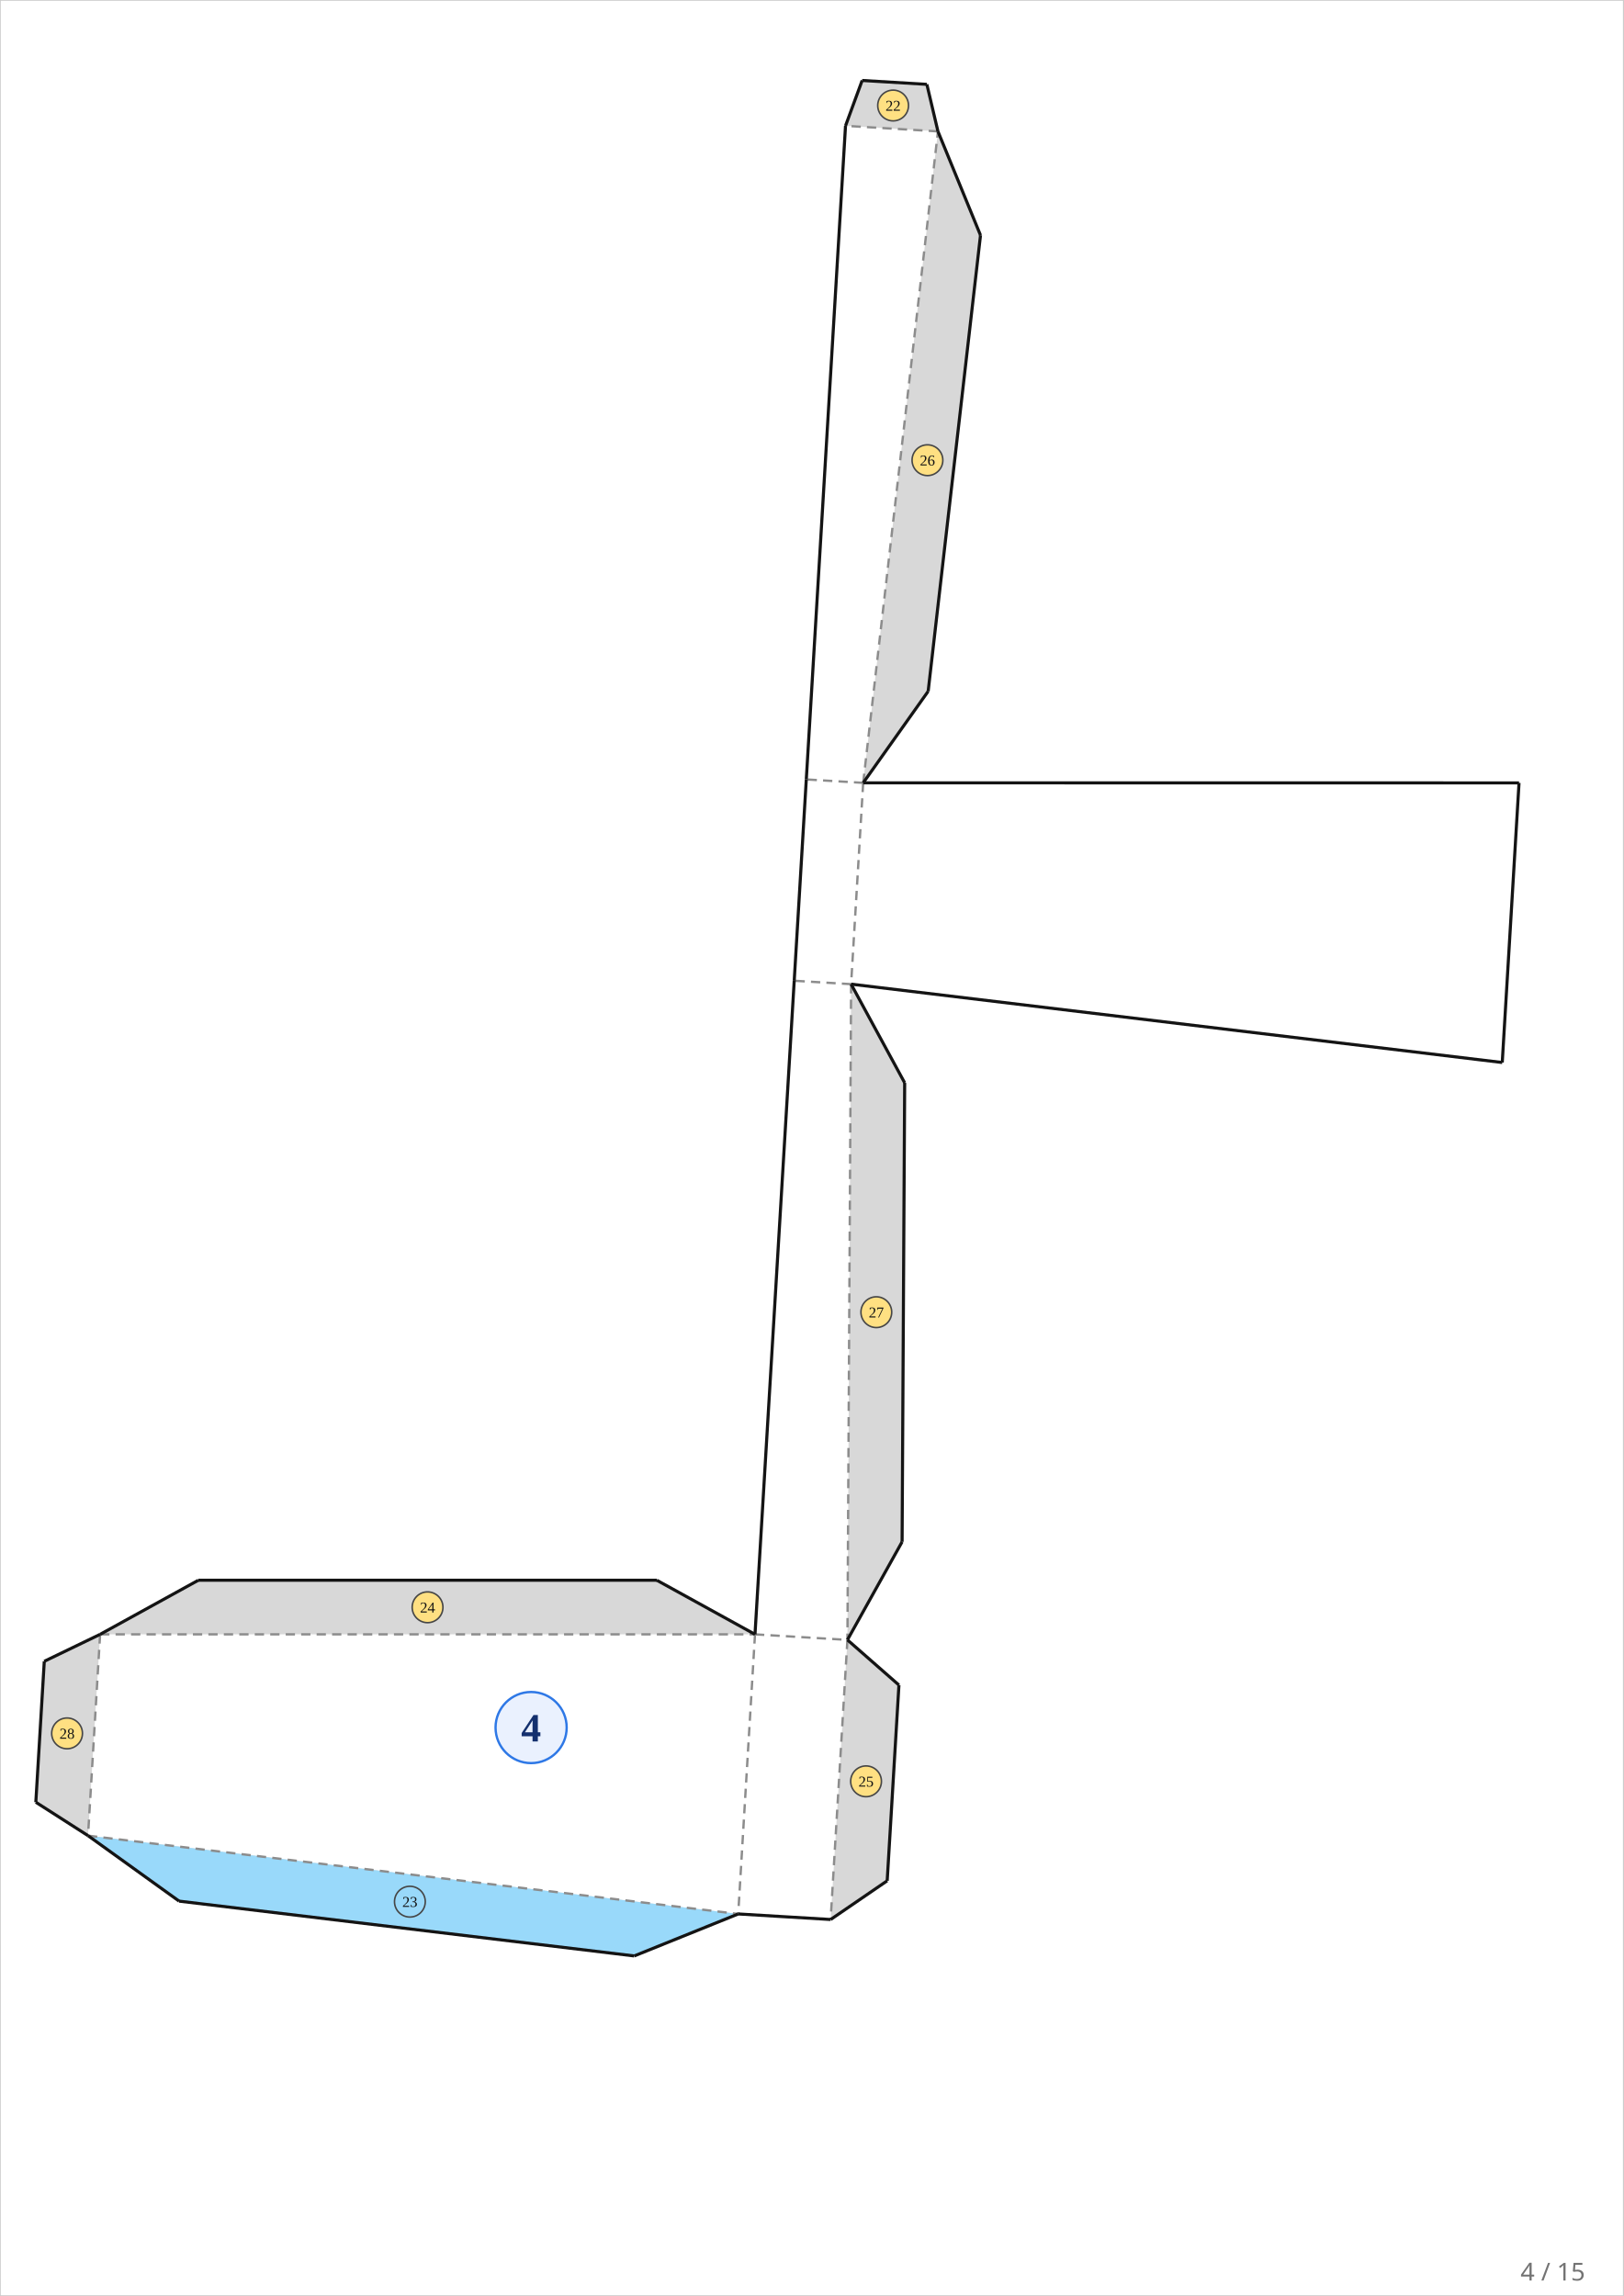
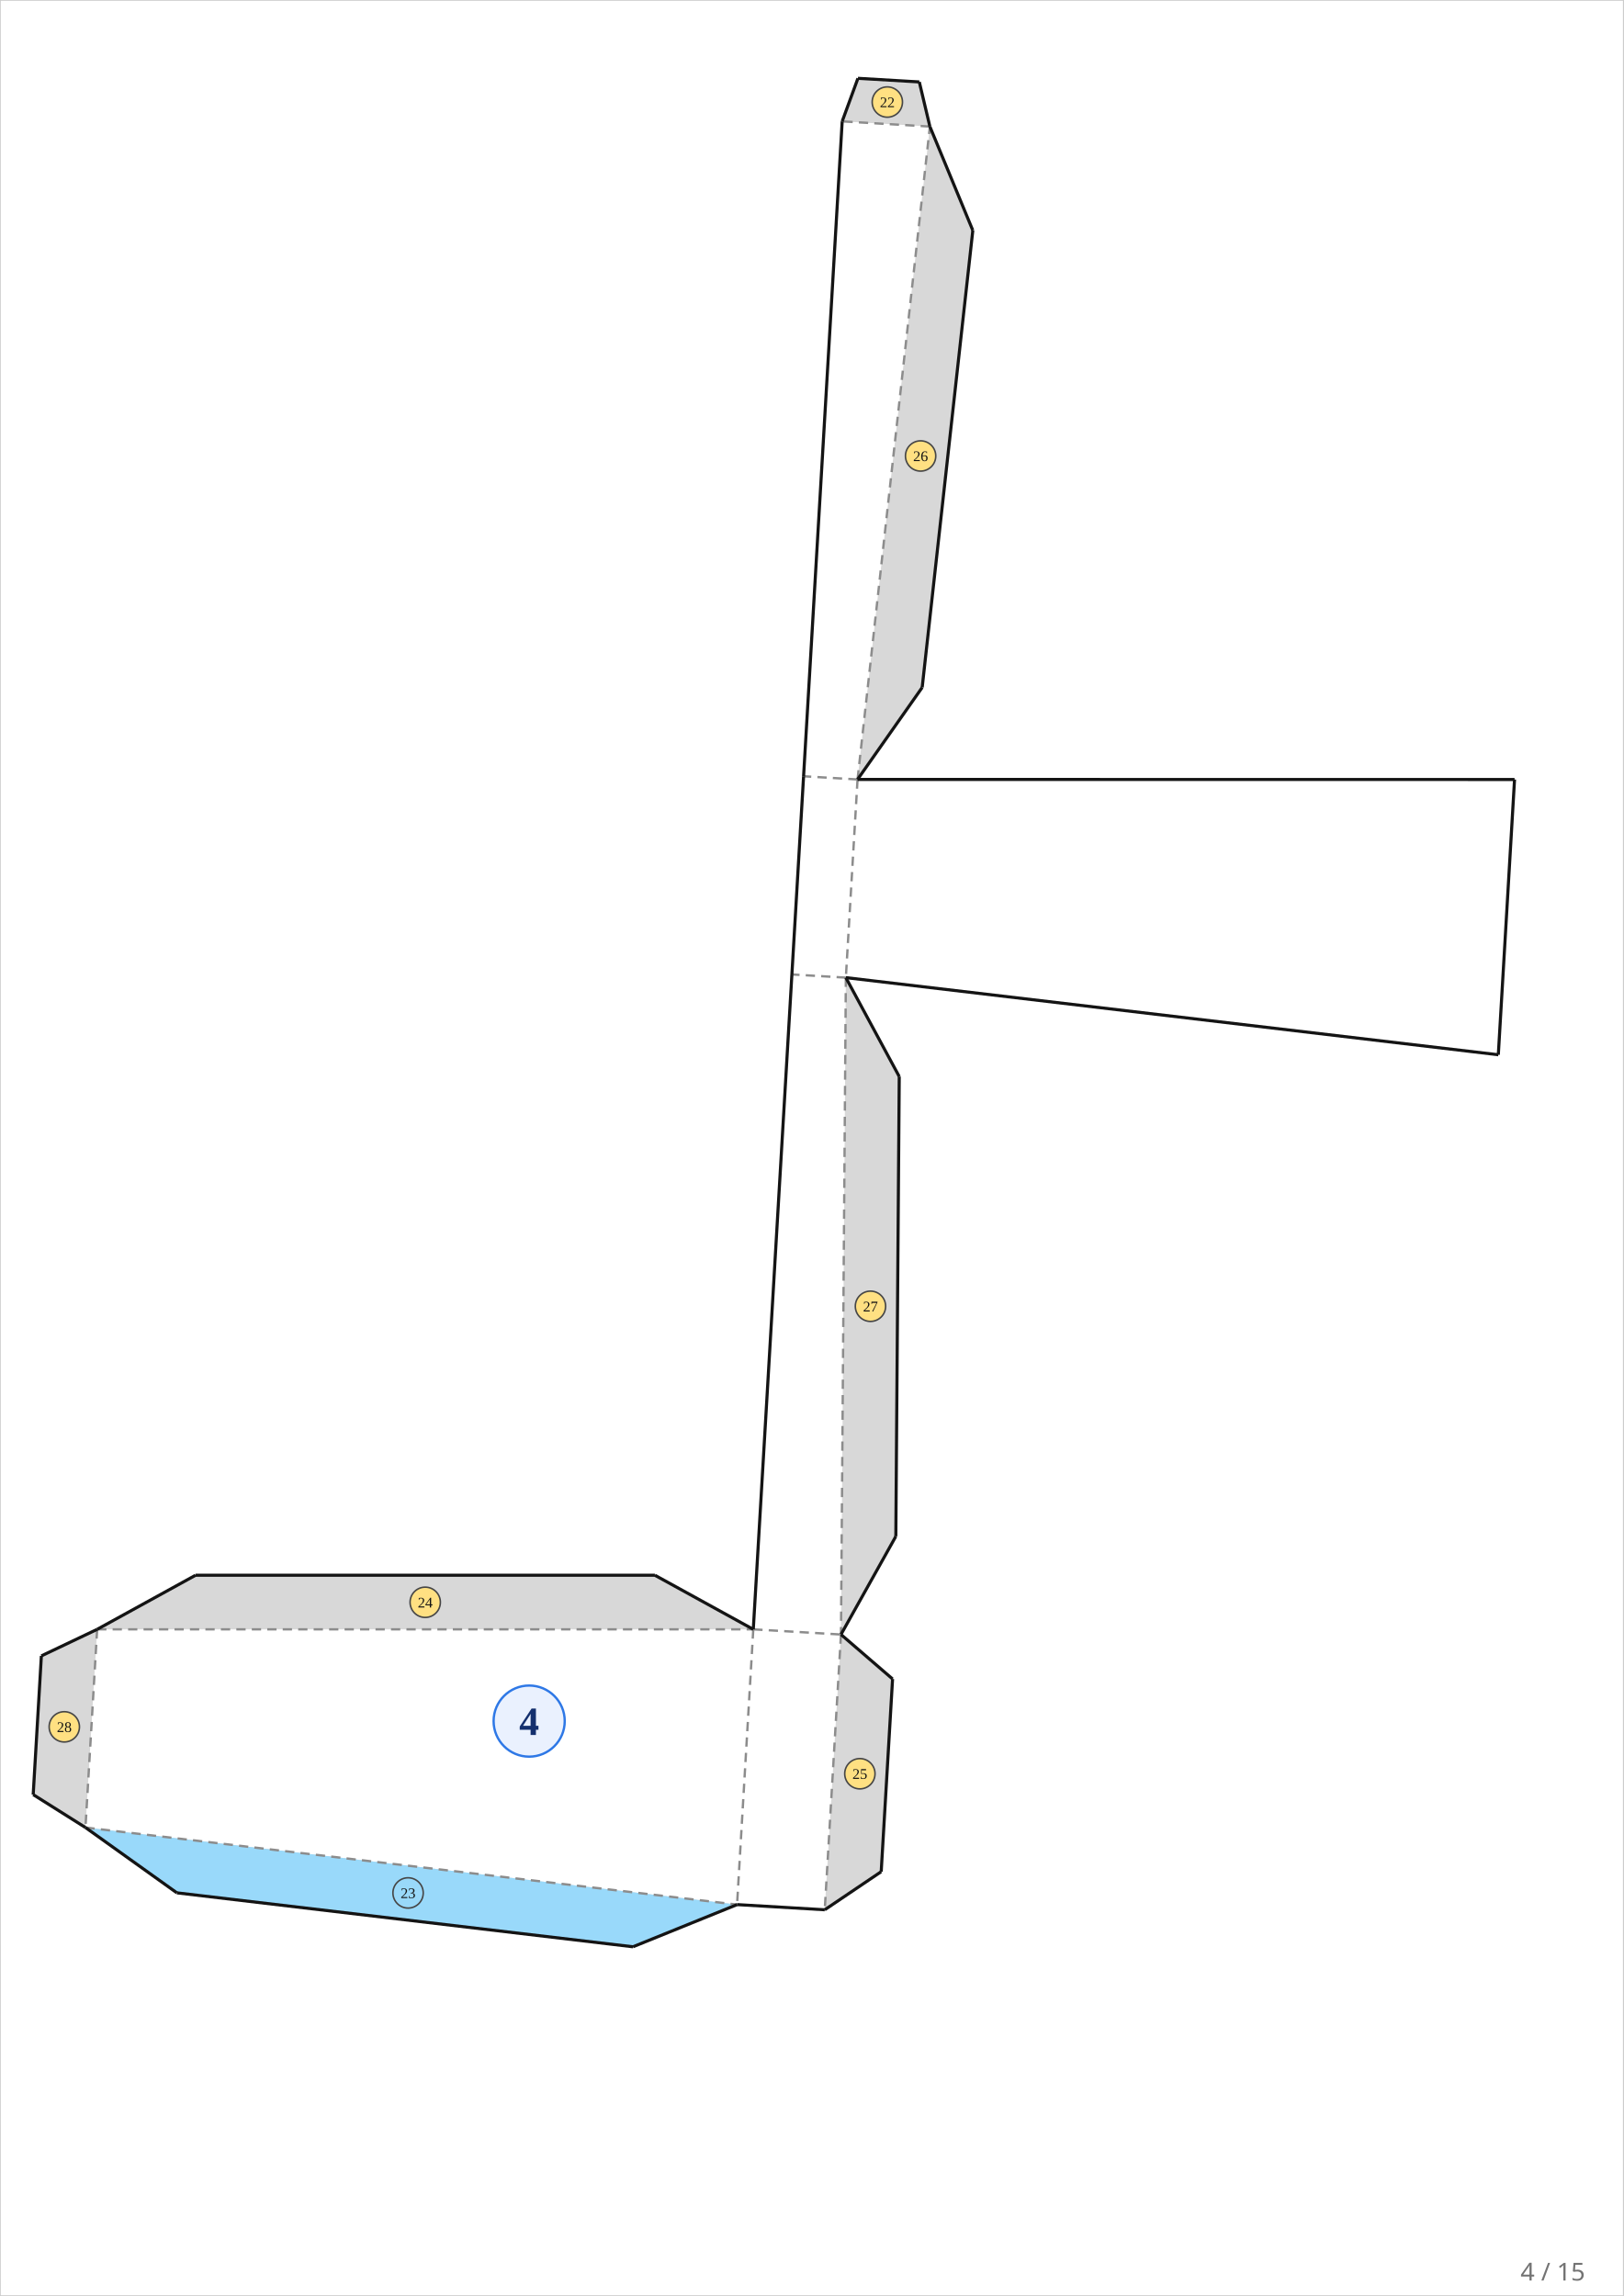
<svg xmlns="http://www.w3.org/2000/svg" width="210.00mm" height="297.00mm" viewBox="0 0 210.00 297.00">
  <rect x="0" y="0" width="210.00" height="297.00" fill="#ffffff" stroke="#cccccc" stroke-width="0.2" />
-   <polygon points="109.355,16.277 111.507,10.408 119.875,10.91 121.309,16.995" fill="rgb(216,216,216)" />
-   <polygon points="95.477,247.58 82.026,253.011 23.163,245.922 11.386,237.453" fill="rgb(216,216,216)" />
-   <polygon points="97.647,211.411 84.942,204.411 25.654,204.411 12.949,211.411" fill="rgb(216,216,216)" />
-   <polygon points="107.431,248.297 114.744,243.291 116.263,217.973 109.601,212.128" fill="rgb(216,216,216)" />
-   <polygon points="121.309,16.995 126.813,30.433 120.043,89.422 111.639,101.265" fill="rgb(216,216,216)" />
-   <polygon points="109.601,212.128 116.672,199.444 117.005,140.069 110.076,127.306" fill="rgb(216,216,216)" />
-   <polygon points="11.386,237.453 4.633,233.127 5.727,214.898 12.949,211.411" fill="rgb(216,216,216)" />
-   <polygon points="95.477,247.58 82.026,253.011 23.163,245.922 11.386,237.453" fill="#99d9fa" />
-   <line x1="97.647" y1="211.411" x2="95.477" y2="247.58" stroke="#8c8c8c" stroke-width="0.3" stroke-dasharray="1.2,0.8" />
-   <line x1="97.647" y1="211.411" x2="109.601" y2="212.128" stroke="#8c8c8c" stroke-width="0.3" stroke-dasharray="1.2,0.8" />
-   <line x1="111.639" y1="101.265" x2="104.282" y2="100.823" stroke="#8c8c8c" stroke-width="0.3" stroke-dasharray="1.2,0.8" />
-   <line x1="110.076" y1="127.306" x2="102.72" y2="126.865" stroke="#8c8c8c" stroke-width="0.3" stroke-dasharray="1.2,0.8" />
-   <line x1="111.639" y1="101.265" x2="110.076" y2="127.306" stroke="#8c8c8c" stroke-width="0.3" stroke-dasharray="1.2,0.8" />
-   <line x1="121.309" y1="16.995" x2="109.355" y2="16.277" stroke="#8c8c8c" stroke-width="0.3" stroke-dasharray="1.2,0.8" />
-   <line x1="11.386" y1="237.453" x2="95.477" y2="247.58" stroke="#8c8c8c" stroke-width="0.3" stroke-dasharray="1.2,0.8" />
-   <line x1="12.949" y1="211.411" x2="97.647" y2="211.411" stroke="#8c8c8c" stroke-width="0.3" stroke-dasharray="1.2,0.8" />
-   <line x1="109.601" y1="212.128" x2="107.431" y2="248.297" stroke="#8c8c8c" stroke-width="0.3" stroke-dasharray="1.2,0.8" />
-   <line x1="111.639" y1="101.265" x2="121.309" y2="16.995" stroke="#8c8c8c" stroke-width="0.3" stroke-dasharray="1.2,0.8" />
-   <line x1="110.076" y1="127.306" x2="109.601" y2="212.128" stroke="#8c8c8c" stroke-width="0.3" stroke-dasharray="1.2,0.8" />
-   <line x1="12.949" y1="211.411" x2="11.386" y2="237.453" stroke="#8c8c8c" stroke-width="0.3" stroke-dasharray="1.2,0.8" />
-   <line x1="107.431" y1="248.297" x2="95.477" y2="247.58" stroke="#141414" stroke-width="0.4" />
-   <line x1="104.282" y1="100.823" x2="109.355" y2="16.277" stroke="#141414" stroke-width="0.4" />
-   <line x1="97.647" y1="211.411" x2="102.72" y2="126.865" stroke="#141414" stroke-width="0.4" />
-   <line x1="196.462" y1="101.272" x2="194.292" y2="137.441" stroke="#141414" stroke-width="0.4" />
-   <line x1="111.639" y1="101.265" x2="196.462" y2="101.272" stroke="#141414" stroke-width="0.4" />
-   <line x1="194.292" y1="137.441" x2="110.076" y2="127.306" stroke="#141414" stroke-width="0.4" />
-   <line x1="102.72" y1="126.865" x2="104.282" y2="100.823" stroke="#141414" stroke-width="0.4" />
-   <line x1="109.355" y1="16.277" x2="111.507" y2="10.408" stroke="#141414" stroke-width="0.4" />
-   <line x1="111.507" y1="10.408" x2="119.875" y2="10.91" stroke="#141414" stroke-width="0.4" />
-   <line x1="119.875" y1="10.91" x2="121.309" y2="16.995" stroke="#141414" stroke-width="0.4" />
-   <line x1="95.477" y1="247.58" x2="82.026" y2="253.011" stroke="#141414" stroke-width="0.4" />
-   <line x1="82.026" y1="253.011" x2="23.163" y2="245.922" stroke="#141414" stroke-width="0.4" />
-   <line x1="23.163" y1="245.922" x2="11.386" y2="237.453" stroke="#141414" stroke-width="0.4" />
-   <line x1="97.647" y1="211.411" x2="84.942" y2="204.411" stroke="#141414" stroke-width="0.4" />
-   <line x1="84.942" y1="204.411" x2="25.654" y2="204.411" stroke="#141414" stroke-width="0.4" />
-   <line x1="25.654" y1="204.411" x2="12.949" y2="211.411" stroke="#141414" stroke-width="0.4" />
-   <line x1="107.431" y1="248.297" x2="114.744" y2="243.291" stroke="#141414" stroke-width="0.4" />
-   <line x1="114.744" y1="243.291" x2="116.263" y2="217.973" stroke="#141414" stroke-width="0.4" />
-   <line x1="116.263" y1="217.973" x2="109.601" y2="212.128" stroke="#141414" stroke-width="0.4" />
-   <line x1="121.309" y1="16.995" x2="126.813" y2="30.433" stroke="#141414" stroke-width="0.4" />
-   <line x1="126.813" y1="30.433" x2="120.043" y2="89.422" stroke="#141414" stroke-width="0.4" />
-   <line x1="120.043" y1="89.422" x2="111.639" y2="101.265" stroke="#141414" stroke-width="0.4" />
-   <line x1="109.601" y1="212.128" x2="116.672" y2="199.444" stroke="#141414" stroke-width="0.4" />
-   <line x1="116.672" y1="199.444" x2="117.005" y2="140.069" stroke="#141414" stroke-width="0.4" />
-   <line x1="117.005" y1="140.069" x2="110.076" y2="127.306" stroke="#141414" stroke-width="0.4" />
-   <line x1="11.386" y1="237.453" x2="4.633" y2="233.127" stroke="#141414" stroke-width="0.4" />
-   <line x1="4.633" y1="233.127" x2="5.727" y2="214.898" stroke="#141414" stroke-width="0.4" />
-   <line x1="5.727" y1="214.898" x2="12.949" y2="211.411" stroke="#141414" stroke-width="0.4" />
-   <circle cx="115.511" cy="13.647" r="1.99" fill="#ffe082" stroke="#464646" stroke-width="0.2" />
-   <text x="115.511" y="14.33" font-size="1.95" text-anchor="middle" fill="#141414">22</text>
-   <circle cx="53.013" cy="245.991" r="1.99" fill="#99d9fa" stroke="#464646" stroke-width="0.2" />
-   <text x="53.013" y="246.67" font-size="1.95" text-anchor="middle" fill="#141414">23</text>
-   <circle cx="55.298" cy="207.911" r="1.99" fill="#ffe082" stroke="#464646" stroke-width="0.2" />
-   <text x="55.298" y="208.59" font-size="1.95" text-anchor="middle" fill="#141414">24</text>
-   <circle cx="112.01" cy="230.423" r="1.99" fill="#ffe082" stroke="#464646" stroke-width="0.2" />
-   <text x="112.01" y="231.11" font-size="1.95" text-anchor="middle" fill="#141414">25</text>
-   <circle cx="119.951" cy="59.529" r="1.99" fill="#ffe082" stroke="#464646" stroke-width="0.2" />
-   <text x="119.951" y="60.21" font-size="1.95" text-anchor="middle" fill="#141414">26</text>
-   <circle cx="113.339" cy="169.737" r="1.99" fill="#ffe082" stroke="#464646" stroke-width="0.2" />
-   <text x="113.339" y="170.42" font-size="1.95" text-anchor="middle" fill="#141414">27</text>
-   <circle cx="8.674" cy="224.222" r="1.99" fill="#ffe082" stroke="#464646" stroke-width="0.2" />
-   <text x="8.674" y="224.91" font-size="1.95" text-anchor="middle" fill="#141414">28</text>
-   <circle cx="68.691" cy="223.468" r="4.60" fill="#eaf1fe" stroke="#2e78e6" stroke-width="0.3" />
-   <text x="68.691" y="225.27" font-size="5.20" text-anchor="middle" fill="#14306e" font-weight="bold">4</text>
+   <polygon points="108.924,15.7 110.96,10.13 118.898,10.598 120.265,16.369" fill="rgb(216,216,216)" />
+   <polygon points="95.327,246.37 81.863,251.827 22.873,244.848 11.054,236.401" fill="rgb(216,216,216)" />
+   <polygon points="97.426,210.764 84.697,203.764 25.295,203.764 12.566,210.764" fill="rgb(216,216,216)" />
+   <polygon points="106.668,247.039 113.97,242.11 115.44,217.185 108.767,211.432" fill="rgb(216,216,216)" />
+   <polygon points="120.265,16.369 125.819,29.808 119.27,88.927 110.91,100.825" fill="rgb(216,216,216)" />
+   <polygon points="108.767,211.432 115.861,198.739 116.303,139.26 109.398,126.462" fill="rgb(216,216,216)" />
+   <polygon points="11.054,236.401 4.293,232.143 5.351,214.197 12.566,210.764" fill="rgb(216,216,216)" />
+   <polygon points="95.327,246.37 81.863,251.827 22.873,244.848 11.054,236.401" fill="#99d9fa" />
+   <line x1="97.426" y1="210.764" x2="95.327" y2="246.37" stroke="#8c8c8c" stroke-width="0.3" stroke-dasharray="1.2,0.8" />
+   <line x1="97.426" y1="210.764" x2="108.767" y2="211.432" stroke="#8c8c8c" stroke-width="0.3" stroke-dasharray="1.2,0.8" />
+   <line x1="110.91" y1="100.825" x2="103.931" y2="100.414" stroke="#8c8c8c" stroke-width="0.3" stroke-dasharray="1.2,0.8" />
+   <line x1="109.398" y1="126.462" x2="102.419" y2="126.051" stroke="#8c8c8c" stroke-width="0.3" stroke-dasharray="1.2,0.8" />
+   <line x1="110.91" y1="100.825" x2="109.398" y2="126.462" stroke="#8c8c8c" stroke-width="0.3" stroke-dasharray="1.2,0.8" />
+   <line x1="120.265" y1="16.369" x2="108.924" y2="15.7" stroke="#8c8c8c" stroke-width="0.3" stroke-dasharray="1.2,0.8" />
+   <line x1="11.054" y1="236.401" x2="95.327" y2="246.37" stroke="#8c8c8c" stroke-width="0.3" stroke-dasharray="1.2,0.8" />
+   <line x1="12.566" y1="210.764" x2="97.426" y2="210.764" stroke="#8c8c8c" stroke-width="0.3" stroke-dasharray="1.2,0.8" />
+   <line x1="108.767" y1="211.432" x2="106.668" y2="247.039" stroke="#8c8c8c" stroke-width="0.3" stroke-dasharray="1.2,0.8" />
+   <line x1="110.91" y1="100.825" x2="120.265" y2="16.369" stroke="#8c8c8c" stroke-width="0.3" stroke-dasharray="1.2,0.8" />
+   <line x1="109.398" y1="126.462" x2="108.767" y2="211.432" stroke="#8c8c8c" stroke-width="0.3" stroke-dasharray="1.2,0.8" />
+   <line x1="12.566" y1="210.764" x2="11.054" y2="236.401" stroke="#8c8c8c" stroke-width="0.3" stroke-dasharray="1.2,0.8" />
+   <line x1="106.668" y1="247.039" x2="95.327" y2="246.37" stroke="#141414" stroke-width="0.4" />
+   <line x1="103.931" y1="100.414" x2="108.924" y2="15.7" stroke="#141414" stroke-width="0.4" />
+   <line x1="97.426" y1="210.764" x2="102.419" y2="126.051" stroke="#141414" stroke-width="0.4" />
+   <line x1="195.882" y1="100.832" x2="193.783" y2="136.439" stroke="#141414" stroke-width="0.4" />
+   <line x1="110.91" y1="100.825" x2="195.882" y2="100.832" stroke="#141414" stroke-width="0.4" />
+   <line x1="193.783" y1="136.439" x2="109.398" y2="126.462" stroke="#141414" stroke-width="0.4" />
+   <line x1="102.419" y1="126.051" x2="103.931" y2="100.414" stroke="#141414" stroke-width="0.4" />
+   <line x1="108.924" y1="15.7" x2="110.96" y2="10.13" stroke="#141414" stroke-width="0.4" />
+   <line x1="110.96" y1="10.13" x2="118.898" y2="10.598" stroke="#141414" stroke-width="0.4" />
+   <line x1="118.898" y1="10.598" x2="120.265" y2="16.369" stroke="#141414" stroke-width="0.4" />
+   <line x1="95.327" y1="246.37" x2="81.863" y2="251.827" stroke="#141414" stroke-width="0.4" />
+   <line x1="81.863" y1="251.827" x2="22.873" y2="244.848" stroke="#141414" stroke-width="0.4" />
+   <line x1="22.873" y1="244.848" x2="11.054" y2="236.401" stroke="#141414" stroke-width="0.4" />
+   <line x1="97.426" y1="210.764" x2="84.697" y2="203.764" stroke="#141414" stroke-width="0.4" />
+   <line x1="84.697" y1="203.764" x2="25.295" y2="203.764" stroke="#141414" stroke-width="0.4" />
+   <line x1="25.295" y1="203.764" x2="12.566" y2="210.764" stroke="#141414" stroke-width="0.4" />
+   <line x1="106.668" y1="247.039" x2="113.97" y2="242.11" stroke="#141414" stroke-width="0.4" />
+   <line x1="113.97" y1="242.11" x2="115.44" y2="217.185" stroke="#141414" stroke-width="0.4" />
+   <line x1="115.44" y1="217.185" x2="108.767" y2="211.432" stroke="#141414" stroke-width="0.4" />
+   <line x1="120.265" y1="16.369" x2="125.819" y2="29.808" stroke="#141414" stroke-width="0.4" />
+   <line x1="125.819" y1="29.808" x2="119.27" y2="88.927" stroke="#141414" stroke-width="0.4" />
+   <line x1="119.27" y1="88.927" x2="110.91" y2="100.825" stroke="#141414" stroke-width="0.4" />
+   <line x1="108.767" y1="211.432" x2="115.861" y2="198.739" stroke="#141414" stroke-width="0.4" />
+   <line x1="115.861" y1="198.739" x2="116.303" y2="139.26" stroke="#141414" stroke-width="0.4" />
+   <line x1="116.303" y1="139.26" x2="109.398" y2="126.462" stroke="#141414" stroke-width="0.4" />
+   <line x1="11.054" y1="236.401" x2="4.293" y2="232.143" stroke="#141414" stroke-width="0.4" />
+   <line x1="4.293" y1="232.143" x2="5.351" y2="214.197" stroke="#141414" stroke-width="0.4" />
+   <line x1="5.351" y1="214.197" x2="12.566" y2="210.764" stroke="#141414" stroke-width="0.4" />
+   <circle cx="114.762" cy="13.2" r="1.96" fill="#ffe082" stroke="#464646" stroke-width="0.2" />
+   <text x="114.762" y="13.87" font-size="1.92" text-anchor="middle" fill="#141414">22</text>
+   <circle cx="52.779" cy="244.861" r="1.96" fill="#99d9fa" stroke="#464646" stroke-width="0.2" />
+   <text x="52.779" y="245.53" font-size="1.92" text-anchor="middle" fill="#141414">23</text>
+   <circle cx="54.996" cy="207.264" r="1.96" fill="#ffe082" stroke="#464646" stroke-width="0.2" />
+   <text x="54.996" y="207.94" font-size="1.92" text-anchor="middle" fill="#141414">24</text>
+   <circle cx="111.211" cy="229.442" r="1.96" fill="#ffe082" stroke="#464646" stroke-width="0.2" />
+   <text x="111.211" y="230.11" font-size="1.92" text-anchor="middle" fill="#141414">25</text>
+   <circle cx="119.066" cy="58.982" r="1.96" fill="#ffe082" stroke="#464646" stroke-width="0.2" />
+   <text x="119.066" y="59.65" font-size="1.92" text-anchor="middle" fill="#141414">26</text>
+   <circle cx="112.582" cy="168.973" r="1.96" fill="#ffe082" stroke="#464646" stroke-width="0.2" />
+   <text x="112.582" y="169.65" font-size="1.92" text-anchor="middle" fill="#141414">27</text>
+   <circle cx="8.316" cy="223.376" r="1.96" fill="#ffe082" stroke="#464646" stroke-width="0.2" />
+   <text x="8.316" y="224.05" font-size="1.92" text-anchor="middle" fill="#141414">28</text>
+   <circle cx="68.439" cy="222.633" r="4.60" fill="#eaf1fe" stroke="#2e78e6" stroke-width="0.3" />
+   <text x="68.439" y="224.43" font-size="5.20" text-anchor="middle" fill="#14306e" font-weight="bold">4</text>
  <text x="205.0" y="295.0" font-size="3.2" text-anchor="end" fill="#737373" font-family="sans-serif">4 / 15</text>
</svg>
